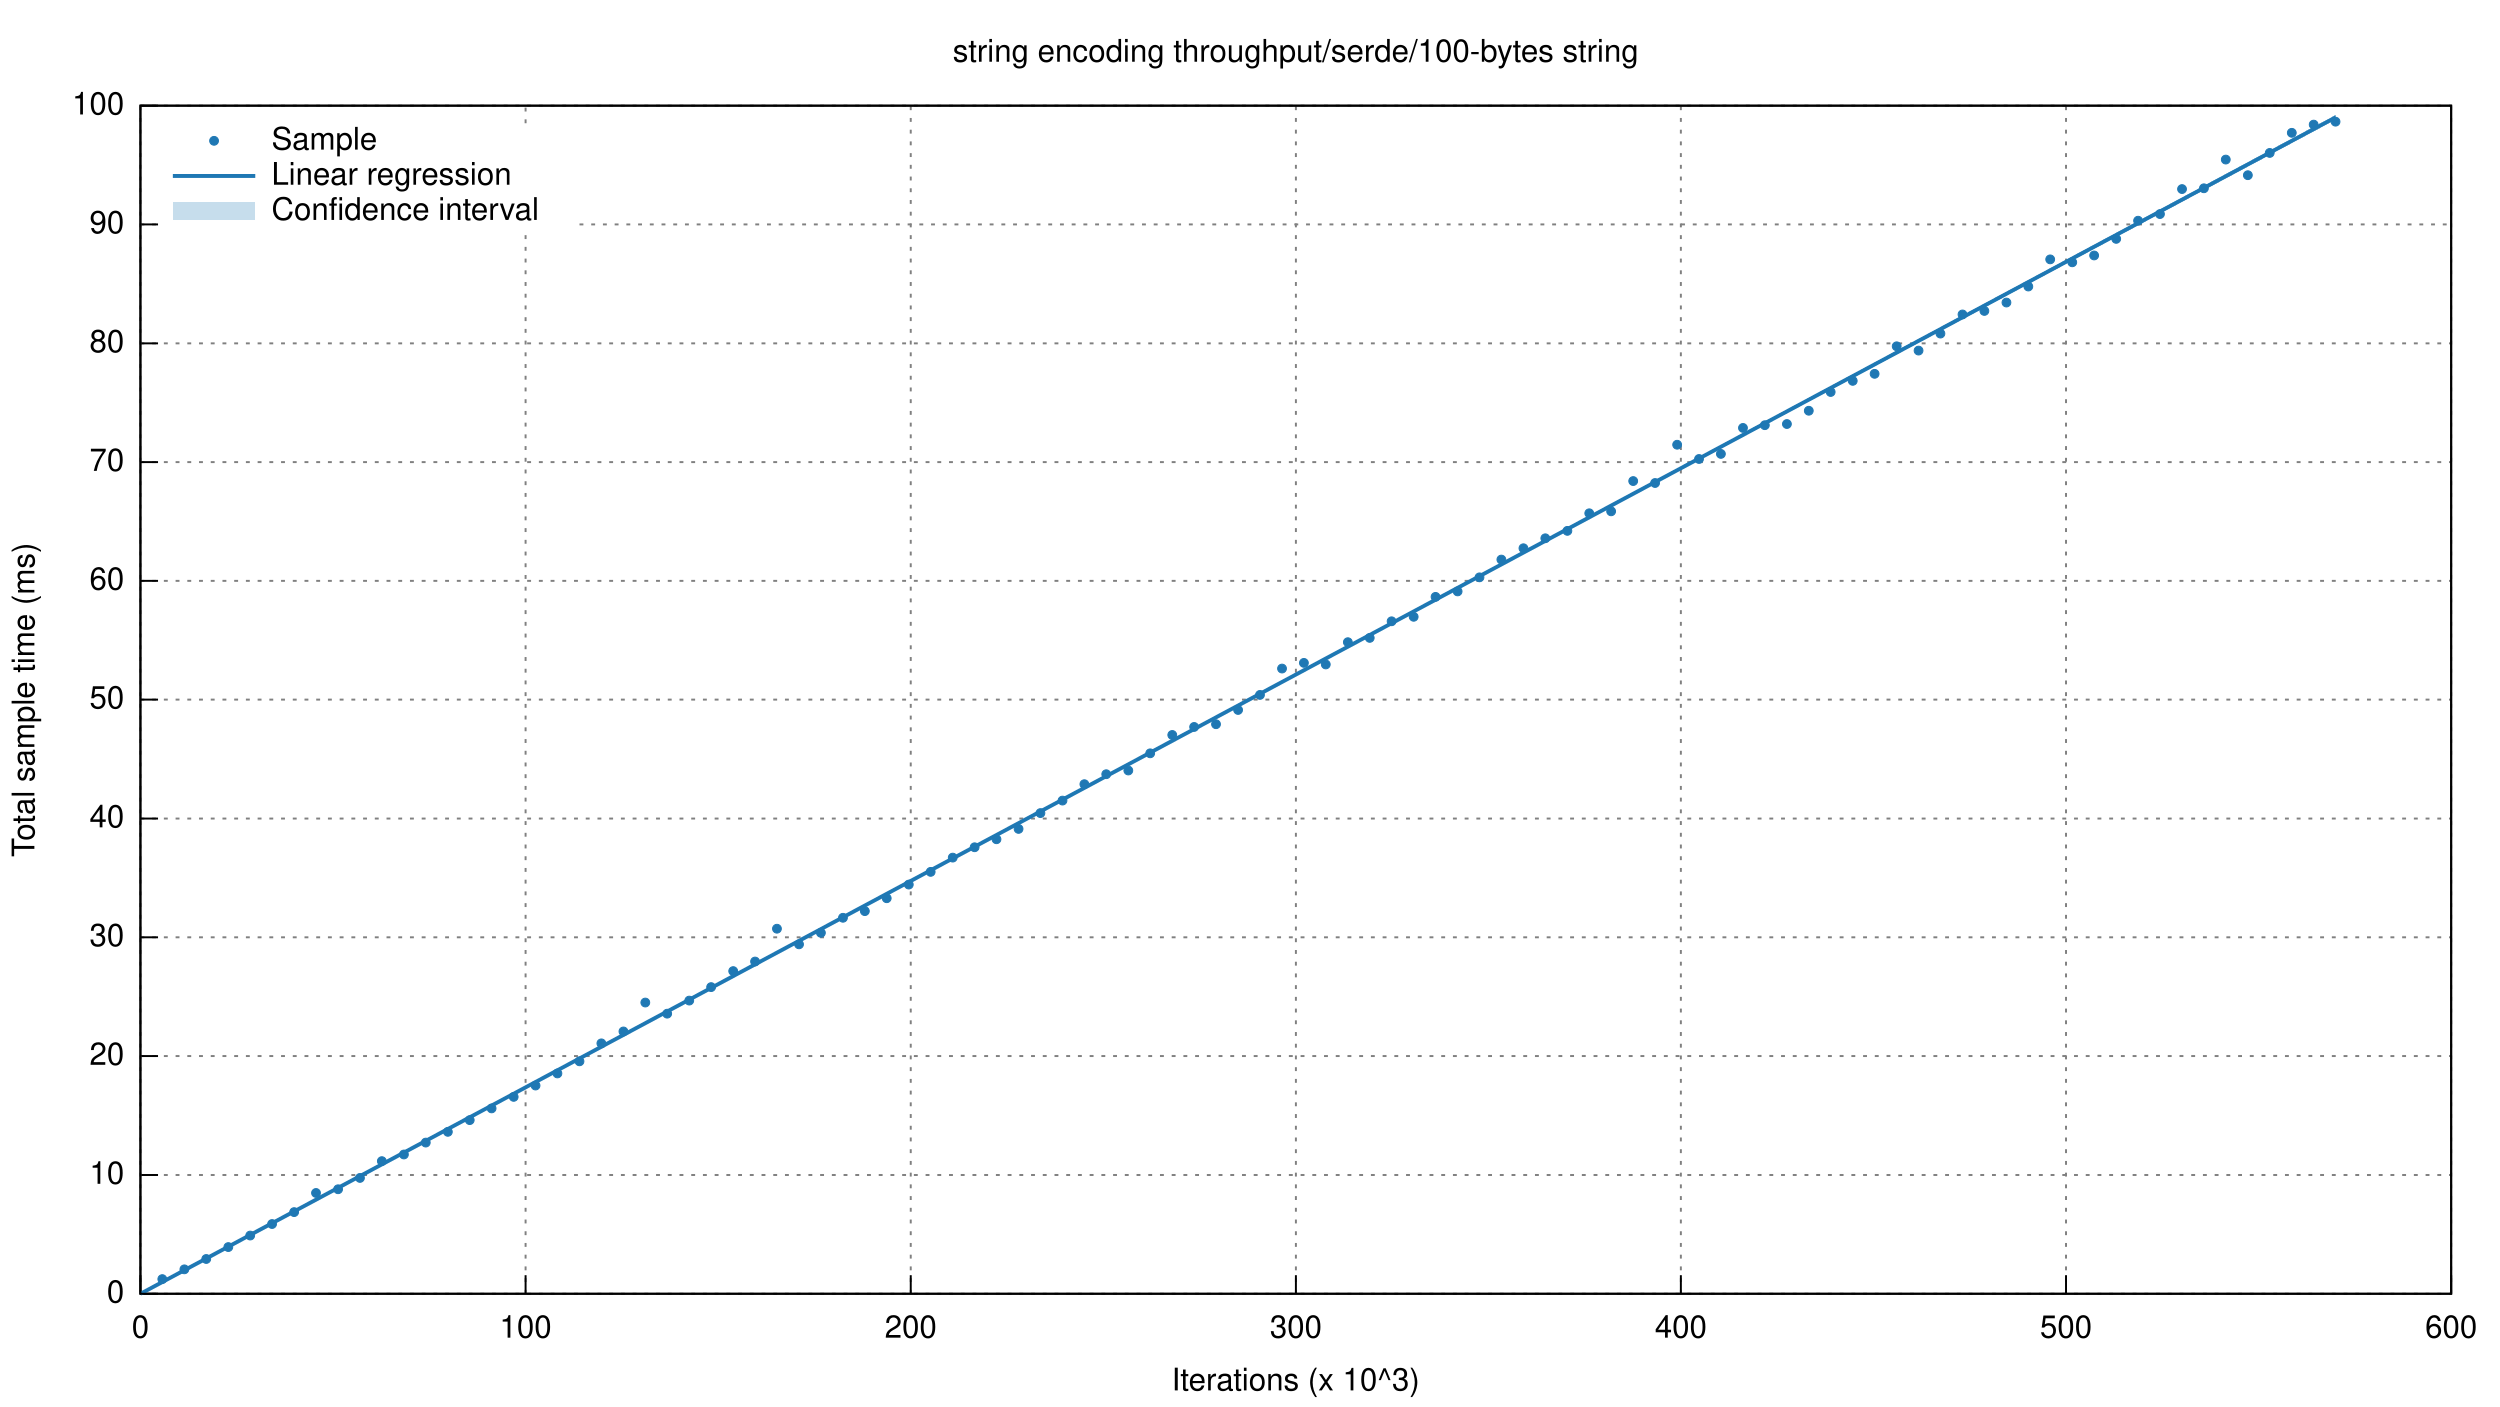
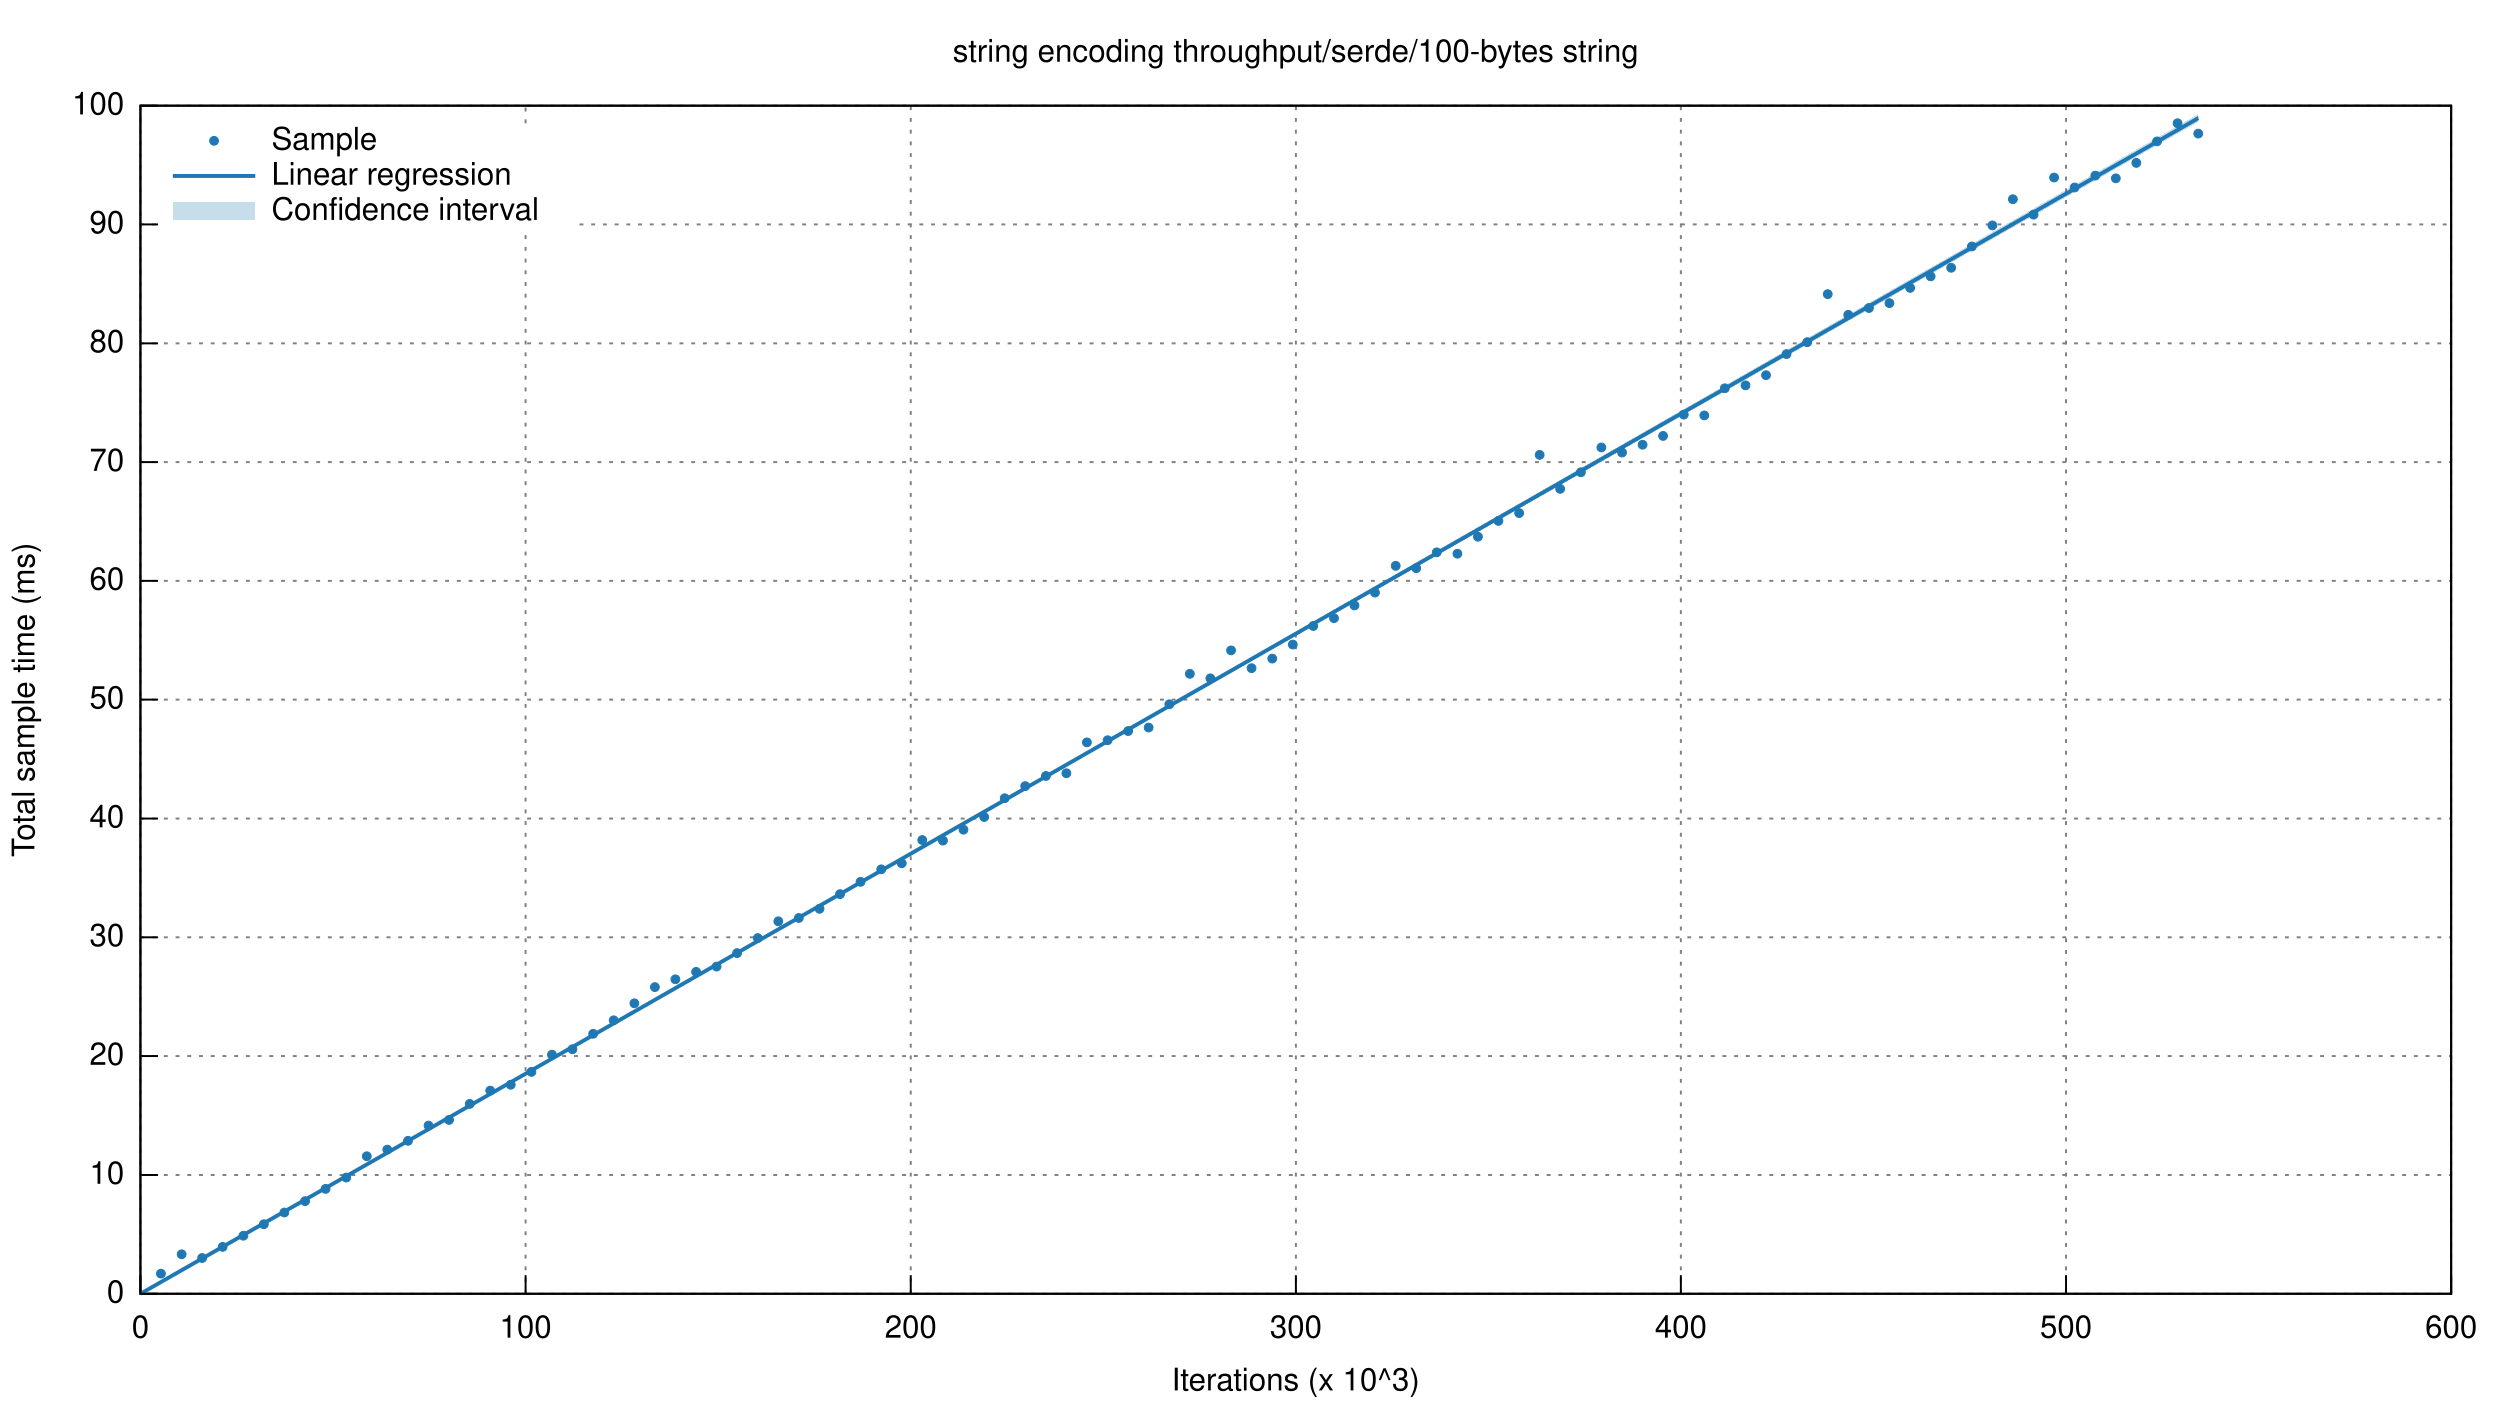
<svg xmlns="http://www.w3.org/2000/svg" xmlns:xlink="http://www.w3.org/1999/xlink" viewBox="0 0 1280 720">
  <g id="gnuplot_canvas">
    <rect x="0" y="0" width="1280" height="720" fill="none" />
    <defs>
      <circle id="gpDot" r="0.5" stroke-width="0.5" />
      <path id="gpPt0" stroke-width="0.222" stroke="currentColor" d="M-1,0 h2 M0,-1 v2" />
      <path id="gpPt1" stroke-width="0.222" stroke="currentColor" d="M-1,-1 L1,1 M1,-1 L-1,1" />
      <path id="gpPt2" stroke-width="0.222" stroke="currentColor" d="M-1,0 L1,0 M0,-1 L0,1 M-1,-1 L1,1 M-1,1 L1,-1" />
      <rect id="gpPt3" stroke-width="0.222" stroke="currentColor" x="-1" y="-1" width="2" height="2" />
      <rect id="gpPt4" stroke-width="0.222" stroke="currentColor" fill="currentColor" x="-1" y="-1" width="2" height="2" />
      <circle id="gpPt5" stroke-width="0.222" stroke="currentColor" cx="0" cy="0" r="1" />
      <use xlink:href="#gpPt5" id="gpPt6" fill="currentColor" stroke="none" />
      <path id="gpPt7" stroke-width="0.222" stroke="currentColor" d="M0,-1.33 L-1.33,0.67 L1.33,0.67 z" />
      <use xlink:href="#gpPt7" id="gpPt8" fill="currentColor" stroke="none" />
      <use xlink:href="#gpPt7" id="gpPt9" stroke="currentColor" transform="rotate(180)" />
      <use xlink:href="#gpPt9" id="gpPt10" fill="currentColor" stroke="none" />
      <use xlink:href="#gpPt3" id="gpPt11" stroke="currentColor" transform="rotate(45)" />
      <use xlink:href="#gpPt11" id="gpPt12" fill="currentColor" stroke="none" />
    </defs>
    <g style="fill:none; color:white; stroke:currentColor; stroke-width:1.00; stroke-linecap:butt; stroke-linejoin:miter">
</g>
    <g style="fill:none; color:black; stroke:currentColor; stroke-width:1.00; stroke-linecap:butt; stroke-linejoin:miter">
</g>
    <g style="fill:none; color:gray; stroke:currentColor; stroke-width:1.00; stroke-linecap:butt; stroke-linejoin:miter">
      <path stroke="gray" stroke-dasharray=" 2,4" class="gridline" d="M71.9,662.4 L1255.0,662.4  h0.01" />
    </g>
    <g style="fill:none; color:black; stroke:currentColor; stroke-width:1.00; stroke-linecap:butt; stroke-linejoin:miter">
      <path stroke="black" d="M71.9,662.4 L80.9,662.4  h0.01" />
      <g transform="translate(63.6,666.9)" style="stroke:none; fill:black; font-family:Helvetica; font-size:12.00pt; text-anchor:end">
        <text> 0</text>
      </g>
    </g>
    <g style="fill:none; color:gray; stroke:currentColor; stroke-width:1.00; stroke-linecap:butt; stroke-linejoin:miter">
      <path stroke="gray" stroke-dasharray=" 2,4" class="gridline" d="M71.9,601.6 L1255.0,601.6  h0.01" />
    </g>
    <g style="fill:none; color:black; stroke:currentColor; stroke-width:1.00; stroke-linecap:butt; stroke-linejoin:miter">
      <path stroke="black" d="M71.9,601.6 L80.9,601.6  h0.01" />
      <g transform="translate(63.6,606.1)" style="stroke:none; fill:black; font-family:Helvetica; font-size:12.00pt; text-anchor:end">
        <text> 10</text>
      </g>
    </g>
    <g style="fill:none; color:gray; stroke:currentColor; stroke-width:1.00; stroke-linecap:butt; stroke-linejoin:miter">
      <path stroke="gray" stroke-dasharray=" 2,4" class="gridline" d="M71.9,540.7 L1255.0,540.7  h0.01" />
    </g>
    <g style="fill:none; color:black; stroke:currentColor; stroke-width:1.00; stroke-linecap:butt; stroke-linejoin:miter">
      <path stroke="black" d="M71.9,540.7 L80.9,540.7  h0.01" />
      <g transform="translate(63.6,545.2)" style="stroke:none; fill:black; font-family:Helvetica; font-size:12.00pt; text-anchor:end">
        <text> 20</text>
      </g>
    </g>
    <g style="fill:none; color:gray; stroke:currentColor; stroke-width:1.00; stroke-linecap:butt; stroke-linejoin:miter">
      <path stroke="gray" stroke-dasharray=" 2,4" class="gridline" d="M71.9,479.9 L1255.0,479.9  h0.01" />
    </g>
    <g style="fill:none; color:black; stroke:currentColor; stroke-width:1.00; stroke-linecap:butt; stroke-linejoin:miter">
      <path stroke="black" d="M71.9,479.9 L80.9,479.9  h0.01" />
      <g transform="translate(63.6,484.4)" style="stroke:none; fill:black; font-family:Helvetica; font-size:12.00pt; text-anchor:end">
        <text> 30</text>
      </g>
    </g>
    <g style="fill:none; color:gray; stroke:currentColor; stroke-width:1.00; stroke-linecap:butt; stroke-linejoin:miter">
      <path stroke="gray" stroke-dasharray=" 2,4" class="gridline" d="M71.9,419.1 L1255.0,419.1  h0.01" />
    </g>
    <g style="fill:none; color:black; stroke:currentColor; stroke-width:1.00; stroke-linecap:butt; stroke-linejoin:miter">
      <path stroke="black" d="M71.9,419.1 L80.9,419.1  h0.01" />
      <g transform="translate(63.6,423.6)" style="stroke:none; fill:black; font-family:Helvetica; font-size:12.00pt; text-anchor:end">
        <text> 40</text>
      </g>
    </g>
    <g style="fill:none; color:gray; stroke:currentColor; stroke-width:1.00; stroke-linecap:butt; stroke-linejoin:miter">
      <path stroke="gray" stroke-dasharray=" 2,4" class="gridline" d="M71.9,358.2 L1255.0,358.2  h0.01" />
    </g>
    <g style="fill:none; color:black; stroke:currentColor; stroke-width:1.00; stroke-linecap:butt; stroke-linejoin:miter">
      <path stroke="black" d="M71.9,358.2 L80.9,358.2  h0.01" />
      <g transform="translate(63.6,362.7)" style="stroke:none; fill:black; font-family:Helvetica; font-size:12.00pt; text-anchor:end">
        <text> 50</text>
      </g>
    </g>
    <g style="fill:none; color:gray; stroke:currentColor; stroke-width:1.00; stroke-linecap:butt; stroke-linejoin:miter">
      <path stroke="gray" stroke-dasharray=" 2,4" class="gridline" d="M71.9,297.4 L1255.0,297.4  h0.01" />
    </g>
    <g style="fill:none; color:black; stroke:currentColor; stroke-width:1.00; stroke-linecap:butt; stroke-linejoin:miter">
      <path stroke="black" d="M71.9,297.4 L80.9,297.4  h0.01" />
      <g transform="translate(63.6,301.9)" style="stroke:none; fill:black; font-family:Helvetica; font-size:12.00pt; text-anchor:end">
        <text> 60</text>
      </g>
    </g>
    <g style="fill:none; color:gray; stroke:currentColor; stroke-width:1.00; stroke-linecap:butt; stroke-linejoin:miter">
      <path stroke="gray" stroke-dasharray=" 2,4" class="gridline" d="M71.9,236.6 L1255.0,236.6  h0.01" />
    </g>
    <g style="fill:none; color:black; stroke:currentColor; stroke-width:1.00; stroke-linecap:butt; stroke-linejoin:miter">
      <path stroke="black" d="M71.9,236.6 L80.9,236.6  h0.01" />
      <g transform="translate(63.6,241.1)" style="stroke:none; fill:black; font-family:Helvetica; font-size:12.00pt; text-anchor:end">
        <text> 70</text>
      </g>
    </g>
    <g style="fill:none; color:gray; stroke:currentColor; stroke-width:1.00; stroke-linecap:butt; stroke-linejoin:miter">
      <path stroke="gray" stroke-dasharray=" 2,4" class="gridline" d="M71.9,175.8 L1255.0,175.8  h0.01" />
    </g>
    <g style="fill:none; color:black; stroke:currentColor; stroke-width:1.00; stroke-linecap:butt; stroke-linejoin:miter">
      <path stroke="black" d="M71.9,175.8 L80.9,175.8  h0.01" />
      <g transform="translate(63.6,180.3)" style="stroke:none; fill:black; font-family:Helvetica; font-size:12.00pt; text-anchor:end">
        <text> 80</text>
      </g>
    </g>
    <g style="fill:none; color:gray; stroke:currentColor; stroke-width:1.00; stroke-linecap:butt; stroke-linejoin:miter">
      <path stroke="gray" stroke-dasharray=" 2,4" class="gridline" d="M71.9,114.9 L80.2,114.9 M296.7,114.9 L1255.0,114.9  h0.01" />
    </g>
    <g style="fill:none; color:black; stroke:currentColor; stroke-width:1.00; stroke-linecap:butt; stroke-linejoin:miter">
      <path stroke="black" d="M71.9,114.9 L80.9,114.9  h0.01" />
      <g transform="translate(63.6,119.4)" style="stroke:none; fill:black; font-family:Helvetica; font-size:12.00pt; text-anchor:end">
        <text> 90</text>
      </g>
    </g>
    <g style="fill:none; color:gray; stroke:currentColor; stroke-width:1.00; stroke-linecap:butt; stroke-linejoin:miter">
      <path stroke="gray" stroke-dasharray=" 2,4" class="gridline" d="M71.9,54.1 L1255.0,54.1  h0.01" />
    </g>
    <g style="fill:none; color:black; stroke:currentColor; stroke-width:1.00; stroke-linecap:butt; stroke-linejoin:miter">
      <path stroke="black" d="M71.9,54.1 L80.9,54.1  h0.01" />
      <g transform="translate(63.6,58.6)" style="stroke:none; fill:black; font-family:Helvetica; font-size:12.00pt; text-anchor:end">
        <text> 100</text>
      </g>
    </g>
    <g style="fill:none; color:gray; stroke:currentColor; stroke-width:1.00; stroke-linecap:butt; stroke-linejoin:miter">
      <path stroke="gray" stroke-dasharray=" 2,4" class="gridline" d="M71.9,662.4 L71.9,54.1  h0.01" />
    </g>
    <g style="fill:none; color:black; stroke:currentColor; stroke-width:1.00; stroke-linecap:butt; stroke-linejoin:miter">
      <path stroke="black" d="M71.9,662.4 L71.9,653.4  h0.01" />
      <g transform="translate(71.9,684.9)" style="stroke:none; fill:black; font-family:Helvetica; font-size:12.00pt; text-anchor:middle">
        <text> 0</text>
      </g>
    </g>
    <g style="fill:none; color:gray; stroke:currentColor; stroke-width:1.00; stroke-linecap:butt; stroke-linejoin:miter">
      <path stroke="gray" stroke-dasharray=" 2,4" class="gridline" d="M269.1,662.4 L269.1,117.1 M269.1,63.1 L269.1,54.1  h0.01" />
    </g>
    <g style="fill:none; color:black; stroke:currentColor; stroke-width:1.00; stroke-linecap:butt; stroke-linejoin:miter">
      <path stroke="black" d="M269.1,662.4 L269.1,653.4  h0.01" />
      <g transform="translate(269.1,684.9)" style="stroke:none; fill:black; font-family:Helvetica; font-size:12.00pt; text-anchor:middle">
        <text> 100</text>
      </g>
    </g>
    <g style="fill:none; color:gray; stroke:currentColor; stroke-width:1.00; stroke-linecap:butt; stroke-linejoin:miter">
      <path stroke="gray" stroke-dasharray=" 2,4" class="gridline" d="M466.3,662.4 L466.3,54.1  h0.01" />
    </g>
    <g style="fill:none; color:black; stroke:currentColor; stroke-width:1.00; stroke-linecap:butt; stroke-linejoin:miter">
      <path stroke="black" d="M466.3,662.4 L466.3,653.4  h0.01" />
      <g transform="translate(466.3,684.9)" style="stroke:none; fill:black; font-family:Helvetica; font-size:12.00pt; text-anchor:middle">
        <text> 200</text>
      </g>
    </g>
    <g style="fill:none; color:gray; stroke:currentColor; stroke-width:1.00; stroke-linecap:butt; stroke-linejoin:miter">
      <path stroke="gray" stroke-dasharray=" 2,4" class="gridline" d="M663.5,662.4 L663.5,54.1  h0.01" />
    </g>
    <g style="fill:none; color:black; stroke:currentColor; stroke-width:1.00; stroke-linecap:butt; stroke-linejoin:miter">
      <path stroke="black" d="M663.5,662.4 L663.5,653.4  h0.01" />
      <g transform="translate(663.5,684.9)" style="stroke:none; fill:black; font-family:Helvetica; font-size:12.00pt; text-anchor:middle">
        <text> 300</text>
      </g>
    </g>
    <g style="fill:none; color:gray; stroke:currentColor; stroke-width:1.00; stroke-linecap:butt; stroke-linejoin:miter">
      <path stroke="gray" stroke-dasharray=" 2,4" class="gridline" d="M860.6,662.4 L860.6,54.1  h0.01" />
    </g>
    <g style="fill:none; color:black; stroke:currentColor; stroke-width:1.00; stroke-linecap:butt; stroke-linejoin:miter">
      <path stroke="black" d="M860.6,662.4 L860.6,653.4  h0.01" />
      <g transform="translate(860.6,684.9)" style="stroke:none; fill:black; font-family:Helvetica; font-size:12.00pt; text-anchor:middle">
        <text> 400</text>
      </g>
    </g>
    <g style="fill:none; color:gray; stroke:currentColor; stroke-width:1.00; stroke-linecap:butt; stroke-linejoin:miter">
      <path stroke="gray" stroke-dasharray=" 2,4" class="gridline" d="M1057.8,662.4 L1057.8,54.1  h0.01" />
    </g>
    <g style="fill:none; color:black; stroke:currentColor; stroke-width:1.00; stroke-linecap:butt; stroke-linejoin:miter">
      <path stroke="black" d="M1057.8,662.4 L1057.8,653.4  h0.01" />
      <g transform="translate(1057.8,684.9)" style="stroke:none; fill:black; font-family:Helvetica; font-size:12.00pt; text-anchor:middle">
        <text> 500</text>
      </g>
    </g>
    <g style="fill:none; color:gray; stroke:currentColor; stroke-width:1.00; stroke-linecap:butt; stroke-linejoin:miter">
      <path stroke="gray" stroke-dasharray=" 2,4" class="gridline" d="M1255.0,662.4 L1255.0,54.1  h0.01" />
    </g>
    <g style="fill:none; color:black; stroke:currentColor; stroke-width:1.00; stroke-linecap:butt; stroke-linejoin:miter">
      <path stroke="black" d="M1255.0,662.4 L1255.0,653.4  h0.01" />
      <g transform="translate(1255.0,684.9)" style="stroke:none; fill:black; font-family:Helvetica; font-size:12.00pt; text-anchor:middle">
        <text> 600</text>
      </g>
      <path stroke="black" d="M71.9,54.1 L71.9,662.4 L1255.0,662.4 L1255.0,54.1 L71.9,54.1 Z  h0.01" />
      <g transform="translate(17.6,358.3) rotate(270)" style="stroke:none; fill:black; font-family:Helvetica; font-size:12.00pt; text-anchor:middle">
        <text>Total sample time (ms)</text>
      </g>
      <g transform="translate(663.4,711.9)" style="stroke:none; fill:black; font-family:Helvetica; font-size:12.00pt; text-anchor:middle">
        <text>Iterations (x 10^3)</text>
      </g>
      <g transform="translate(663.4,31.6)" style="stroke:none; fill:black; font-family:Helvetica; font-size:12.00pt; text-anchor:middle">
        <text>string encoding throughput/serde/100-bytes string</text>
      </g>
    </g>
    <g id="gnuplot_plot_1">
      <g style="fill:none; color:red; stroke:currentColor; stroke-width:1.00; stroke-linecap:butt; stroke-linejoin:miter">
        <g transform="translate(139.0,76.6)" style="stroke:none; fill:black; font-family:Helvetica; font-size:12.00pt; text-anchor:start">
          <text>Sample</text>
        </g>
-         <use xlink:href="#gpPt6" transform="translate(83.1,654.9) scale(2.25)" color="rgb( 31, 120, 180)" />
-         <use xlink:href="#gpPt6" transform="translate(94.4,649.9) scale(2.25)" color="rgb( 31, 120, 180)" />
-         <use xlink:href="#gpPt6" transform="translate(105.6,644.6) scale(2.25)" color="rgb( 31, 120, 180)" />
-         <use xlink:href="#gpPt6" transform="translate(116.9,638.5) scale(2.25)" color="rgb( 31, 120, 180)" />
-         <use xlink:href="#gpPt6" transform="translate(128.1,632.6) scale(2.25)" color="rgb( 31, 120, 180)" />
-         <use xlink:href="#gpPt6" transform="translate(139.3,626.7) scale(2.25)" color="rgb( 31, 120, 180)" />
-         <use xlink:href="#gpPt6" transform="translate(150.6,620.6) scale(2.25)" color="rgb( 31, 120, 180)" />
-         <use xlink:href="#gpPt6" transform="translate(161.8,610.8) scale(2.25)" color="rgb( 31, 120, 180)" />
-         <use xlink:href="#gpPt6" transform="translate(173.1,608.9) scale(2.25)" color="rgb( 31, 120, 180)" />
-         <use xlink:href="#gpPt6" transform="translate(184.3,603.1) scale(2.25)" color="rgb( 31, 120, 180)" />
-         <use xlink:href="#gpPt6" transform="translate(195.5,594.5) scale(2.25)" color="rgb( 31, 120, 180)" />
-         <use xlink:href="#gpPt6" transform="translate(206.8,591.1) scale(2.25)" color="rgb( 31, 120, 180)" />
-         <use xlink:href="#gpPt6" transform="translate(218.0,585.0) scale(2.25)" color="rgb( 31, 120, 180)" />
-         <use xlink:href="#gpPt6" transform="translate(229.3,579.5) scale(2.25)" color="rgb( 31, 120, 180)" />
-         <use xlink:href="#gpPt6" transform="translate(240.5,573.5) scale(2.25)" color="rgb( 31, 120, 180)" />
-         <use xlink:href="#gpPt6" transform="translate(251.7,567.5) scale(2.25)" color="rgb( 31, 120, 180)" />
-         <use xlink:href="#gpPt6" transform="translate(263.0,561.6) scale(2.25)" color="rgb( 31, 120, 180)" />
-         <use xlink:href="#gpPt6" transform="translate(274.2,555.8) scale(2.25)" color="rgb( 31, 120, 180)" />
-         <use xlink:href="#gpPt6" transform="translate(285.4,549.6) scale(2.25)" color="rgb( 31, 120, 180)" />
-         <use xlink:href="#gpPt6" transform="translate(296.7,543.4) scale(2.25)" color="rgb( 31, 120, 180)" />
-         <use xlink:href="#gpPt6" transform="translate(307.9,534.2) scale(2.25)" color="rgb( 31, 120, 180)" />
-         <use xlink:href="#gpPt6" transform="translate(319.2,528.1) scale(2.25)" color="rgb( 31, 120, 180)" />
-         <use xlink:href="#gpPt6" transform="translate(330.4,513.3) scale(2.25)" color="rgb( 31, 120, 180)" />
-         <use xlink:href="#gpPt6" transform="translate(341.6,519.0) scale(2.25)" color="rgb( 31, 120, 180)" />
-         <use xlink:href="#gpPt6" transform="translate(352.9,512.3) scale(2.25)" color="rgb( 31, 120, 180)" />
-         <use xlink:href="#gpPt6" transform="translate(364.1,505.4) scale(2.25)" color="rgb( 31, 120, 180)" />
-         <use xlink:href="#gpPt6" transform="translate(375.4,497.2) scale(2.25)" color="rgb( 31, 120, 180)" />
-         <use xlink:href="#gpPt6" transform="translate(386.6,492.3) scale(2.25)" color="rgb( 31, 120, 180)" />
-         <use xlink:href="#gpPt6" transform="translate(397.8,475.5) scale(2.25)" color="rgb( 31, 120, 180)" />
-         <use xlink:href="#gpPt6" transform="translate(409.1,483.5) scale(2.25)" color="rgb( 31, 120, 180)" />
-         <use xlink:href="#gpPt6" transform="translate(420.3,477.6) scale(2.25)" color="rgb( 31, 120, 180)" />
-         <use xlink:href="#gpPt6" transform="translate(431.6,469.9) scale(2.25)" color="rgb( 31, 120, 180)" />
-         <use xlink:href="#gpPt6" transform="translate(442.8,466.5) scale(2.25)" color="rgb( 31, 120, 180)" />
-         <use xlink:href="#gpPt6" transform="translate(454.0,459.9) scale(2.25)" color="rgb( 31, 120, 180)" />
-         <use xlink:href="#gpPt6" transform="translate(465.3,452.9) scale(2.25)" color="rgb( 31, 120, 180)" />
-         <use xlink:href="#gpPt6" transform="translate(476.5,446.4) scale(2.25)" color="rgb( 31, 120, 180)" />
-         <use xlink:href="#gpPt6" transform="translate(487.8,439.1) scale(2.25)" color="rgb( 31, 120, 180)" />
-         <use xlink:href="#gpPt6" transform="translate(499.0,433.8) scale(2.25)" color="rgb( 31, 120, 180)" />
-         <use xlink:href="#gpPt6" transform="translate(510.2,429.7) scale(2.25)" color="rgb( 31, 120, 180)" />
-         <use xlink:href="#gpPt6" transform="translate(521.5,424.4) scale(2.25)" color="rgb( 31, 120, 180)" />
-         <use xlink:href="#gpPt6" transform="translate(532.7,416.3) scale(2.25)" color="rgb( 31, 120, 180)" />
-         <use xlink:href="#gpPt6" transform="translate(544.0,409.9) scale(2.25)" color="rgb( 31, 120, 180)" />
-         <use xlink:href="#gpPt6" transform="translate(555.2,401.5) scale(2.25)" color="rgb( 31, 120, 180)" />
-         <use xlink:href="#gpPt6" transform="translate(566.4,396.4) scale(2.25)" color="rgb( 31, 120, 180)" />
-         <use xlink:href="#gpPt6" transform="translate(577.7,394.5) scale(2.25)" color="rgb( 31, 120, 180)" />
-         <use xlink:href="#gpPt6" transform="translate(588.9,385.7) scale(2.25)" color="rgb( 31, 120, 180)" />
-         <use xlink:href="#gpPt6" transform="translate(600.2,376.3) scale(2.25)" color="rgb( 31, 120, 180)" />
-         <use xlink:href="#gpPt6" transform="translate(611.4,372.2) scale(2.25)" color="rgb( 31, 120, 180)" />
-         <use xlink:href="#gpPt6" transform="translate(622.6,370.8) scale(2.25)" color="rgb( 31, 120, 180)" />
-         <use xlink:href="#gpPt6" transform="translate(633.9,363.5) scale(2.25)" color="rgb( 31, 120, 180)" />
-         <use xlink:href="#gpPt6" transform="translate(645.1,355.8) scale(2.25)" color="rgb( 31, 120, 180)" />
-         <use xlink:href="#gpPt6" transform="translate(656.4,342.3) scale(2.25)" color="rgb( 31, 120, 180)" />
-         <use xlink:href="#gpPt6" transform="translate(667.6,339.4) scale(2.25)" color="rgb( 31, 120, 180)" />
-         <use xlink:href="#gpPt6" transform="translate(678.8,340.2) scale(2.25)" color="rgb( 31, 120, 180)" />
-         <use xlink:href="#gpPt6" transform="translate(690.1,328.8) scale(2.25)" color="rgb( 31, 120, 180)" />
-         <use xlink:href="#gpPt6" transform="translate(701.3,326.6) scale(2.25)" color="rgb( 31, 120, 180)" />
-         <use xlink:href="#gpPt6" transform="translate(712.5,318.1) scale(2.25)" color="rgb( 31, 120, 180)" />
-         <use xlink:href="#gpPt6" transform="translate(723.8,315.8) scale(2.25)" color="rgb( 31, 120, 180)" />
-         <use xlink:href="#gpPt6" transform="translate(735.0,305.6) scale(2.25)" color="rgb( 31, 120, 180)" />
-         <use xlink:href="#gpPt6" transform="translate(746.3,302.8) scale(2.25)" color="rgb( 31, 120, 180)" />
-         <use xlink:href="#gpPt6" transform="translate(757.5,295.6) scale(2.25)" color="rgb( 31, 120, 180)" />
-         <use xlink:href="#gpPt6" transform="translate(768.7,286.5) scale(2.25)" color="rgb( 31, 120, 180)" />
-         <use xlink:href="#gpPt6" transform="translate(780.0,280.7) scale(2.25)" color="rgb( 31, 120, 180)" />
-         <use xlink:href="#gpPt6" transform="translate(791.2,275.6) scale(2.25)" color="rgb( 31, 120, 180)" />
-         <use xlink:href="#gpPt6" transform="translate(802.5,271.8) scale(2.25)" color="rgb( 31, 120, 180)" />
-         <use xlink:href="#gpPt6" transform="translate(813.7,262.8) scale(2.25)" color="rgb( 31, 120, 180)" />
-         <use xlink:href="#gpPt6" transform="translate(824.9,261.8) scale(2.25)" color="rgb( 31, 120, 180)" />
-         <use xlink:href="#gpPt6" transform="translate(836.2,246.3) scale(2.25)" color="rgb( 31, 120, 180)" />
-         <use xlink:href="#gpPt6" transform="translate(847.4,247.3) scale(2.25)" color="rgb( 31, 120, 180)" />
-         <use xlink:href="#gpPt6" transform="translate(858.7,227.7) scale(2.25)" color="rgb( 31, 120, 180)" />
-         <use xlink:href="#gpPt6" transform="translate(869.9,235.0) scale(2.25)" color="rgb( 31, 120, 180)" />
-         <use xlink:href="#gpPt6" transform="translate(881.1,232.4) scale(2.25)" color="rgb( 31, 120, 180)" />
-         <use xlink:href="#gpPt6" transform="translate(892.4,219.1) scale(2.25)" color="rgb( 31, 120, 180)" />
-         <use xlink:href="#gpPt6" transform="translate(903.6,217.7) scale(2.25)" color="rgb( 31, 120, 180)" />
-         <use xlink:href="#gpPt6" transform="translate(914.9,217.1) scale(2.25)" color="rgb( 31, 120, 180)" />
-         <use xlink:href="#gpPt6" transform="translate(926.1,210.3) scale(2.25)" color="rgb( 31, 120, 180)" />
-         <use xlink:href="#gpPt6" transform="translate(937.3,200.7) scale(2.25)" color="rgb( 31, 120, 180)" />
-         <use xlink:href="#gpPt6" transform="translate(948.6,195.0) scale(2.25)" color="rgb( 31, 120, 180)" />
-         <use xlink:href="#gpPt6" transform="translate(959.8,191.4) scale(2.25)" color="rgb( 31, 120, 180)" />
-         <use xlink:href="#gpPt6" transform="translate(971.1,177.3) scale(2.25)" color="rgb( 31, 120, 180)" />
-         <use xlink:href="#gpPt6" transform="translate(982.3,179.5) scale(2.25)" color="rgb( 31, 120, 180)" />
-         <use xlink:href="#gpPt6" transform="translate(993.5,170.8) scale(2.25)" color="rgb( 31, 120, 180)" />
-         <use xlink:href="#gpPt6" transform="translate(1004.8,161.0) scale(2.25)" color="rgb( 31, 120, 180)" />
-         <use xlink:href="#gpPt6" transform="translate(1016.0,159.2) scale(2.25)" color="rgb( 31, 120, 180)" />
-         <use xlink:href="#gpPt6" transform="translate(1027.3,154.9) scale(2.25)" color="rgb( 31, 120, 180)" />
-         <use xlink:href="#gpPt6" transform="translate(1038.5,146.7) scale(2.25)" color="rgb( 31, 120, 180)" />
-         <use xlink:href="#gpPt6" transform="translate(1049.7,132.8) scale(2.25)" color="rgb( 31, 120, 180)" />
-         <use xlink:href="#gpPt6" transform="translate(1061.0,134.3) scale(2.25)" color="rgb( 31, 120, 180)" />
-         <use xlink:href="#gpPt6" transform="translate(1072.2,130.8) scale(2.25)" color="rgb( 31, 120, 180)" />
-         <use xlink:href="#gpPt6" transform="translate(1083.5,122.3) scale(2.25)" color="rgb( 31, 120, 180)" />
-         <use xlink:href="#gpPt6" transform="translate(1094.7,113.0) scale(2.25)" color="rgb( 31, 120, 180)" />
-         <use xlink:href="#gpPt6" transform="translate(1105.9,109.6) scale(2.25)" color="rgb( 31, 120, 180)" />
-         <use xlink:href="#gpPt6" transform="translate(1117.2,96.8) scale(2.25)" color="rgb( 31, 120, 180)" />
-         <use xlink:href="#gpPt6" transform="translate(1128.4,96.4) scale(2.25)" color="rgb( 31, 120, 180)" />
-         <use xlink:href="#gpPt6" transform="translate(1139.6,81.7) scale(2.25)" color="rgb( 31, 120, 180)" />
-         <use xlink:href="#gpPt6" transform="translate(1150.9,89.7) scale(2.25)" color="rgb( 31, 120, 180)" />
-         <use xlink:href="#gpPt6" transform="translate(1162.1,78.3) scale(2.25)" color="rgb( 31, 120, 180)" />
-         <use xlink:href="#gpPt6" transform="translate(1173.4,68.0) scale(2.25)" color="rgb( 31, 120, 180)" />
-         <use xlink:href="#gpPt6" transform="translate(1184.6,63.8) scale(2.25)" color="rgb( 31, 120, 180)" />
-         <use xlink:href="#gpPt6" transform="translate(1195.8,62.3) scale(2.25)" color="rgb( 31, 120, 180)" />
+         <use xlink:href="#gpPt6" transform="translate(82.4,652.1) scale(2.25)" color="rgb( 31, 120, 180)" />
+         <use xlink:href="#gpPt6" transform="translate(93.0,642.2) scale(2.25)" color="rgb( 31, 120, 180)" />
+         <use xlink:href="#gpPt6" transform="translate(103.5,644.1) scale(2.25)" color="rgb( 31, 120, 180)" />
+         <use xlink:href="#gpPt6" transform="translate(114.0,638.4) scale(2.25)" color="rgb( 31, 120, 180)" />
+         <use xlink:href="#gpPt6" transform="translate(124.6,632.7) scale(2.25)" color="rgb( 31, 120, 180)" />
+         <use xlink:href="#gpPt6" transform="translate(135.1,626.8) scale(2.25)" color="rgb( 31, 120, 180)" />
+         <use xlink:href="#gpPt6" transform="translate(145.6,620.8) scale(2.25)" color="rgb( 31, 120, 180)" />
+         <use xlink:href="#gpPt6" transform="translate(156.2,615.0) scale(2.25)" color="rgb( 31, 120, 180)" />
+         <use xlink:href="#gpPt6" transform="translate(166.7,608.7) scale(2.25)" color="rgb( 31, 120, 180)" />
+         <use xlink:href="#gpPt6" transform="translate(177.3,602.9) scale(2.25)" color="rgb( 31, 120, 180)" />
+         <use xlink:href="#gpPt6" transform="translate(187.8,592.0) scale(2.25)" color="rgb( 31, 120, 180)" />
+         <use xlink:href="#gpPt6" transform="translate(198.3,588.6) scale(2.25)" color="rgb( 31, 120, 180)" />
+         <use xlink:href="#gpPt6" transform="translate(208.9,584.1) scale(2.25)" color="rgb( 31, 120, 180)" />
+         <use xlink:href="#gpPt6" transform="translate(219.4,576.3) scale(2.25)" color="rgb( 31, 120, 180)" />
+         <use xlink:href="#gpPt6" transform="translate(229.9,573.4) scale(2.25)" color="rgb( 31, 120, 180)" />
+         <use xlink:href="#gpPt6" transform="translate(240.5,565.2) scale(2.25)" color="rgb( 31, 120, 180)" />
+         <use xlink:href="#gpPt6" transform="translate(251.0,558.4) scale(2.25)" color="rgb( 31, 120, 180)" />
+         <use xlink:href="#gpPt6" transform="translate(261.5,555.4) scale(2.25)" color="rgb( 31, 120, 180)" />
+         <use xlink:href="#gpPt6" transform="translate(272.1,548.8) scale(2.25)" color="rgb( 31, 120, 180)" />
+         <use xlink:href="#gpPt6" transform="translate(282.6,540.0) scale(2.25)" color="rgb( 31, 120, 180)" />
+         <use xlink:href="#gpPt6" transform="translate(293.1,537.2) scale(2.25)" color="rgb( 31, 120, 180)" />
+         <use xlink:href="#gpPt6" transform="translate(303.7,529.3) scale(2.25)" color="rgb( 31, 120, 180)" />
+         <use xlink:href="#gpPt6" transform="translate(314.2,522.4) scale(2.25)" color="rgb( 31, 120, 180)" />
+         <use xlink:href="#gpPt6" transform="translate(324.8,513.7) scale(2.25)" color="rgb( 31, 120, 180)" />
+         <use xlink:href="#gpPt6" transform="translate(335.3,505.4) scale(2.25)" color="rgb( 31, 120, 180)" />
+         <use xlink:href="#gpPt6" transform="translate(345.8,501.4) scale(2.25)" color="rgb( 31, 120, 180)" />
+         <use xlink:href="#gpPt6" transform="translate(356.4,497.6) scale(2.25)" color="rgb( 31, 120, 180)" />
+         <use xlink:href="#gpPt6" transform="translate(366.9,494.9) scale(2.25)" color="rgb( 31, 120, 180)" />
+         <use xlink:href="#gpPt6" transform="translate(377.4,488.0) scale(2.25)" color="rgb( 31, 120, 180)" />
+         <use xlink:href="#gpPt6" transform="translate(388.0,480.3) scale(2.25)" color="rgb( 31, 120, 180)" />
+         <use xlink:href="#gpPt6" transform="translate(398.5,471.7) scale(2.25)" color="rgb( 31, 120, 180)" />
+         <use xlink:href="#gpPt6" transform="translate(409.0,470.0) scale(2.25)" color="rgb( 31, 120, 180)" />
+         <use xlink:href="#gpPt6" transform="translate(419.6,465.3) scale(2.25)" color="rgb( 31, 120, 180)" />
+         <use xlink:href="#gpPt6" transform="translate(430.1,457.8) scale(2.25)" color="rgb( 31, 120, 180)" />
+         <use xlink:href="#gpPt6" transform="translate(440.6,451.5) scale(2.25)" color="rgb( 31, 120, 180)" />
+         <use xlink:href="#gpPt6" transform="translate(451.2,445.1) scale(2.25)" color="rgb( 31, 120, 180)" />
+         <use xlink:href="#gpPt6" transform="translate(461.7,442.0) scale(2.25)" color="rgb( 31, 120, 180)" />
+         <use xlink:href="#gpPt6" transform="translate(472.2,430.1) scale(2.25)" color="rgb( 31, 120, 180)" />
+         <use xlink:href="#gpPt6" transform="translate(482.8,430.4) scale(2.25)" color="rgb( 31, 120, 180)" />
+         <use xlink:href="#gpPt6" transform="translate(493.3,424.8) scale(2.25)" color="rgb( 31, 120, 180)" />
+         <use xlink:href="#gpPt6" transform="translate(503.9,418.3) scale(2.25)" color="rgb( 31, 120, 180)" />
+         <use xlink:href="#gpPt6" transform="translate(514.4,408.7) scale(2.25)" color="rgb( 31, 120, 180)" />
+         <use xlink:href="#gpPt6" transform="translate(524.9,402.5) scale(2.25)" color="rgb( 31, 120, 180)" />
+         <use xlink:href="#gpPt6" transform="translate(535.5,397.3) scale(2.25)" color="rgb( 31, 120, 180)" />
+         <use xlink:href="#gpPt6" transform="translate(546.0,395.9) scale(2.25)" color="rgb( 31, 120, 180)" />
+         <use xlink:href="#gpPt6" transform="translate(556.5,380.1) scale(2.25)" color="rgb( 31, 120, 180)" />
+         <use xlink:href="#gpPt6" transform="translate(567.1,379.0) scale(2.25)" color="rgb( 31, 120, 180)" />
+         <use xlink:href="#gpPt6" transform="translate(577.6,374.3) scale(2.25)" color="rgb( 31, 120, 180)" />
+         <use xlink:href="#gpPt6" transform="translate(588.1,372.5) scale(2.25)" color="rgb( 31, 120, 180)" />
+         <use xlink:href="#gpPt6" transform="translate(598.7,360.6) scale(2.25)" color="rgb( 31, 120, 180)" />
+         <use xlink:href="#gpPt6" transform="translate(609.2,345.0) scale(2.25)" color="rgb( 31, 120, 180)" />
+         <use xlink:href="#gpPt6" transform="translate(619.7,347.3) scale(2.25)" color="rgb( 31, 120, 180)" />
+         <use xlink:href="#gpPt6" transform="translate(630.3,333.0) scale(2.25)" color="rgb( 31, 120, 180)" />
+         <use xlink:href="#gpPt6" transform="translate(640.8,342.1) scale(2.25)" color="rgb( 31, 120, 180)" />
+         <use xlink:href="#gpPt6" transform="translate(651.4,337.2) scale(2.25)" color="rgb( 31, 120, 180)" />
+         <use xlink:href="#gpPt6" transform="translate(661.9,330.0) scale(2.25)" color="rgb( 31, 120, 180)" />
+         <use xlink:href="#gpPt6" transform="translate(672.4,320.5) scale(2.25)" color="rgb( 31, 120, 180)" />
+         <use xlink:href="#gpPt6" transform="translate(683.0,316.5) scale(2.25)" color="rgb( 31, 120, 180)" />
+         <use xlink:href="#gpPt6" transform="translate(693.5,310.0) scale(2.25)" color="rgb( 31, 120, 180)" />
+         <use xlink:href="#gpPt6" transform="translate(704.0,303.4) scale(2.25)" color="rgb( 31, 120, 180)" />
+         <use xlink:href="#gpPt6" transform="translate(714.6,289.7) scale(2.25)" color="rgb( 31, 120, 180)" />
+         <use xlink:href="#gpPt6" transform="translate(725.1,290.9) scale(2.25)" color="rgb( 31, 120, 180)" />
+         <use xlink:href="#gpPt6" transform="translate(735.6,282.8) scale(2.25)" color="rgb( 31, 120, 180)" />
+         <use xlink:href="#gpPt6" transform="translate(746.2,283.5) scale(2.25)" color="rgb( 31, 120, 180)" />
+         <use xlink:href="#gpPt6" transform="translate(756.7,274.8) scale(2.25)" color="rgb( 31, 120, 180)" />
+         <use xlink:href="#gpPt6" transform="translate(767.2,266.7) scale(2.25)" color="rgb( 31, 120, 180)" />
+         <use xlink:href="#gpPt6" transform="translate(777.8,262.7) scale(2.25)" color="rgb( 31, 120, 180)" />
+         <use xlink:href="#gpPt6" transform="translate(788.3,232.9) scale(2.25)" color="rgb( 31, 120, 180)" />
+         <use xlink:href="#gpPt6" transform="translate(798.8,250.3) scale(2.25)" color="rgb( 31, 120, 180)" />
+         <use xlink:href="#gpPt6" transform="translate(809.4,241.8) scale(2.25)" color="rgb( 31, 120, 180)" />
+         <use xlink:href="#gpPt6" transform="translate(819.9,229.1) scale(2.25)" color="rgb( 31, 120, 180)" />
+         <use xlink:href="#gpPt6" transform="translate(830.5,231.7) scale(2.25)" color="rgb( 31, 120, 180)" />
+         <use xlink:href="#gpPt6" transform="translate(841.0,227.7) scale(2.25)" color="rgb( 31, 120, 180)" />
+         <use xlink:href="#gpPt6" transform="translate(851.5,223.2) scale(2.25)" color="rgb( 31, 120, 180)" />
+         <use xlink:href="#gpPt6" transform="translate(862.1,212.3) scale(2.25)" color="rgb( 31, 120, 180)" />
+         <use xlink:href="#gpPt6" transform="translate(872.6,212.7) scale(2.25)" color="rgb( 31, 120, 180)" />
+         <use xlink:href="#gpPt6" transform="translate(883.1,198.8) scale(2.25)" color="rgb( 31, 120, 180)" />
+         <use xlink:href="#gpPt6" transform="translate(893.7,197.3) scale(2.25)" color="rgb( 31, 120, 180)" />
+         <use xlink:href="#gpPt6" transform="translate(904.2,192.1) scale(2.25)" color="rgb( 31, 120, 180)" />
+         <use xlink:href="#gpPt6" transform="translate(914.7,181.3) scale(2.25)" color="rgb( 31, 120, 180)" />
+         <use xlink:href="#gpPt6" transform="translate(925.3,175.2) scale(2.25)" color="rgb( 31, 120, 180)" />
+         <use xlink:href="#gpPt6" transform="translate(935.8,150.6) scale(2.25)" color="rgb( 31, 120, 180)" />
+         <use xlink:href="#gpPt6" transform="translate(946.3,161.2) scale(2.25)" color="rgb( 31, 120, 180)" />
+         <use xlink:href="#gpPt6" transform="translate(956.9,157.7) scale(2.25)" color="rgb( 31, 120, 180)" />
+         <use xlink:href="#gpPt6" transform="translate(967.4,155.2) scale(2.25)" color="rgb( 31, 120, 180)" />
+         <use xlink:href="#gpPt6" transform="translate(978.0,147.4) scale(2.25)" color="rgb( 31, 120, 180)" />
+         <use xlink:href="#gpPt6" transform="translate(988.5,141.5) scale(2.25)" color="rgb( 31, 120, 180)" />
+         <use xlink:href="#gpPt6" transform="translate(999.0,137.1) scale(2.25)" color="rgb( 31, 120, 180)" />
+         <use xlink:href="#gpPt6" transform="translate(1009.6,126.2) scale(2.25)" color="rgb( 31, 120, 180)" />
+         <use xlink:href="#gpPt6" transform="translate(1020.1,115.4) scale(2.25)" color="rgb( 31, 120, 180)" />
+         <use xlink:href="#gpPt6" transform="translate(1030.6,102.0) scale(2.25)" color="rgb( 31, 120, 180)" />
+         <use xlink:href="#gpPt6" transform="translate(1041.2,109.9) scale(2.25)" color="rgb( 31, 120, 180)" />
+         <use xlink:href="#gpPt6" transform="translate(1051.7,90.9) scale(2.25)" color="rgb( 31, 120, 180)" />
+         <use xlink:href="#gpPt6" transform="translate(1062.2,96.0) scale(2.25)" color="rgb( 31, 120, 180)" />
+         <use xlink:href="#gpPt6" transform="translate(1072.8,89.9) scale(2.25)" color="rgb( 31, 120, 180)" />
+         <use xlink:href="#gpPt6" transform="translate(1083.3,91.3) scale(2.25)" color="rgb( 31, 120, 180)" />
+         <use xlink:href="#gpPt6" transform="translate(1093.8,83.4) scale(2.25)" color="rgb( 31, 120, 180)" />
+         <use xlink:href="#gpPt6" transform="translate(1104.4,72.4) scale(2.25)" color="rgb( 31, 120, 180)" />
+         <use xlink:href="#gpPt6" transform="translate(1114.9,63.1) scale(2.25)" color="rgb( 31, 120, 180)" />
+         <use xlink:href="#gpPt6" transform="translate(1125.5,68.4) scale(2.25)" color="rgb( 31, 120, 180)" />
        <use xlink:href="#gpPt6" transform="translate(109.6,72.1) scale(2.25)" color="rgb( 31, 120, 180)" />
      </g>
    </g>
    <g id="gnuplot_plot_2">
      <g style="fill:none; color:white; stroke:rgb( 31, 120, 180); stroke-width:2.00; stroke-linecap:butt; stroke-linejoin:miter">
</g>
      <g style="fill:none; color:red; stroke:currentColor; stroke-width:2.00; stroke-linecap:butt; stroke-linejoin:miter">
        <g transform="translate(139.0,94.6)" style="stroke:none; fill:black; font-family:Helvetica; font-size:12.00pt; text-anchor:start">
          <text>Linear regression</text>
        </g>
-         <path stroke="rgb( 31, 120, 180)" d="M88.5,90.1 L130.7,90.1 M71.9,662.4 L1195.8,60.1  h0.01" />
+         <path stroke="rgb( 31, 120, 180)" d="M88.5,90.1 L130.7,90.1 M71.9,662.4 L1125.5,60.5  h0.01" />
      </g>
    </g>
    <g id="gnuplot_plot_3">
      <g style="fill:none; color:white; stroke:rgb( 31, 120, 180); stroke-width:1.00; stroke-linecap:butt; stroke-linejoin:miter">
</g>
      <g style="fill:none; color:blue; stroke:currentColor; stroke-width:1.00; stroke-linecap:butt; stroke-linejoin:miter">
        <g transform="translate(139.0,112.6)" style="stroke:none; fill:black; font-family:Helvetica; font-size:12.00pt; text-anchor:start">
          <text>Confidence interval</text>
        </g>
        <g style="stroke:none; shape-rendering:crispEdges">
          <polygon fill="rgb( 31, 120, 180)" fill-opacity="0.25" points="88.5,112.6 130.7,112.6 130.7,103.6 88.5,103.6 " />
-           <polygon fill="rgb( 31, 120, 180)" fill-opacity="0.25" points="71.9,662.4 71.9,662.4 1195.8,58.8 1195.8,61.4 " />
+           <polygon fill="rgb( 31, 120, 180)" fill-opacity="0.25" points="71.9,662.4 71.9,662.4 1125.5,58.4 1125.5,62.4 " />
        </g>
      </g>
    </g>
    <g style="fill:none; color:black; stroke:currentColor; stroke-width:1.00; stroke-linecap:butt; stroke-linejoin:miter">
      <path stroke="black" d="M71.9,54.1 L71.9,662.4 L1255.0,662.4 L1255.0,54.1 L71.9,54.1 Z  h0.01" />
    </g>
  </g>
</svg>
